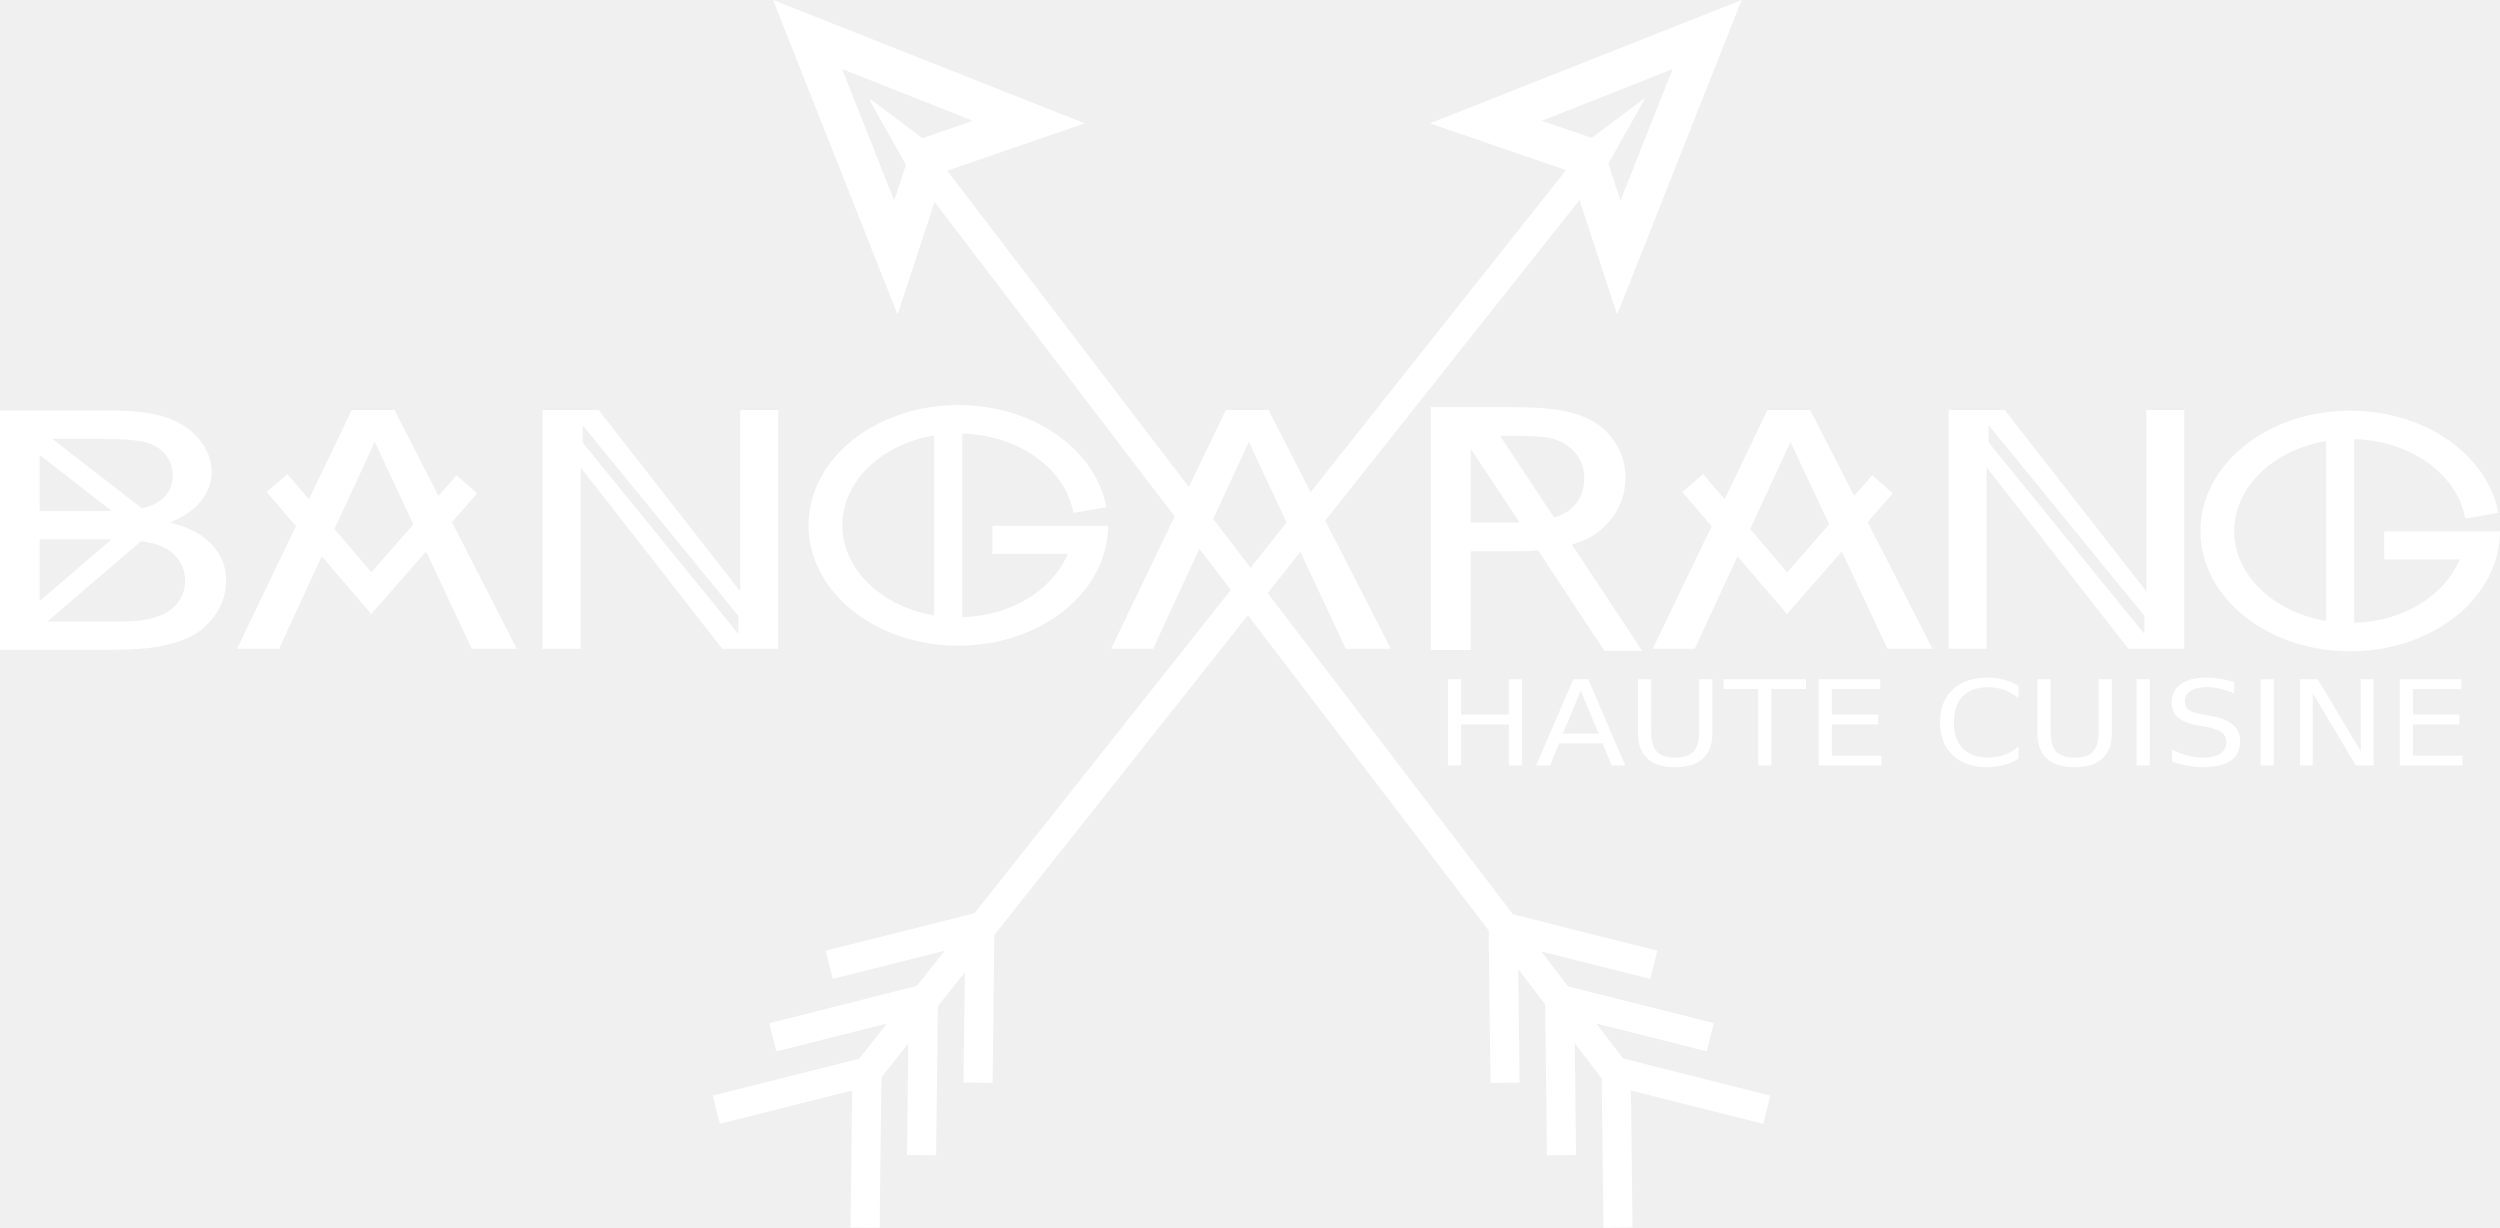
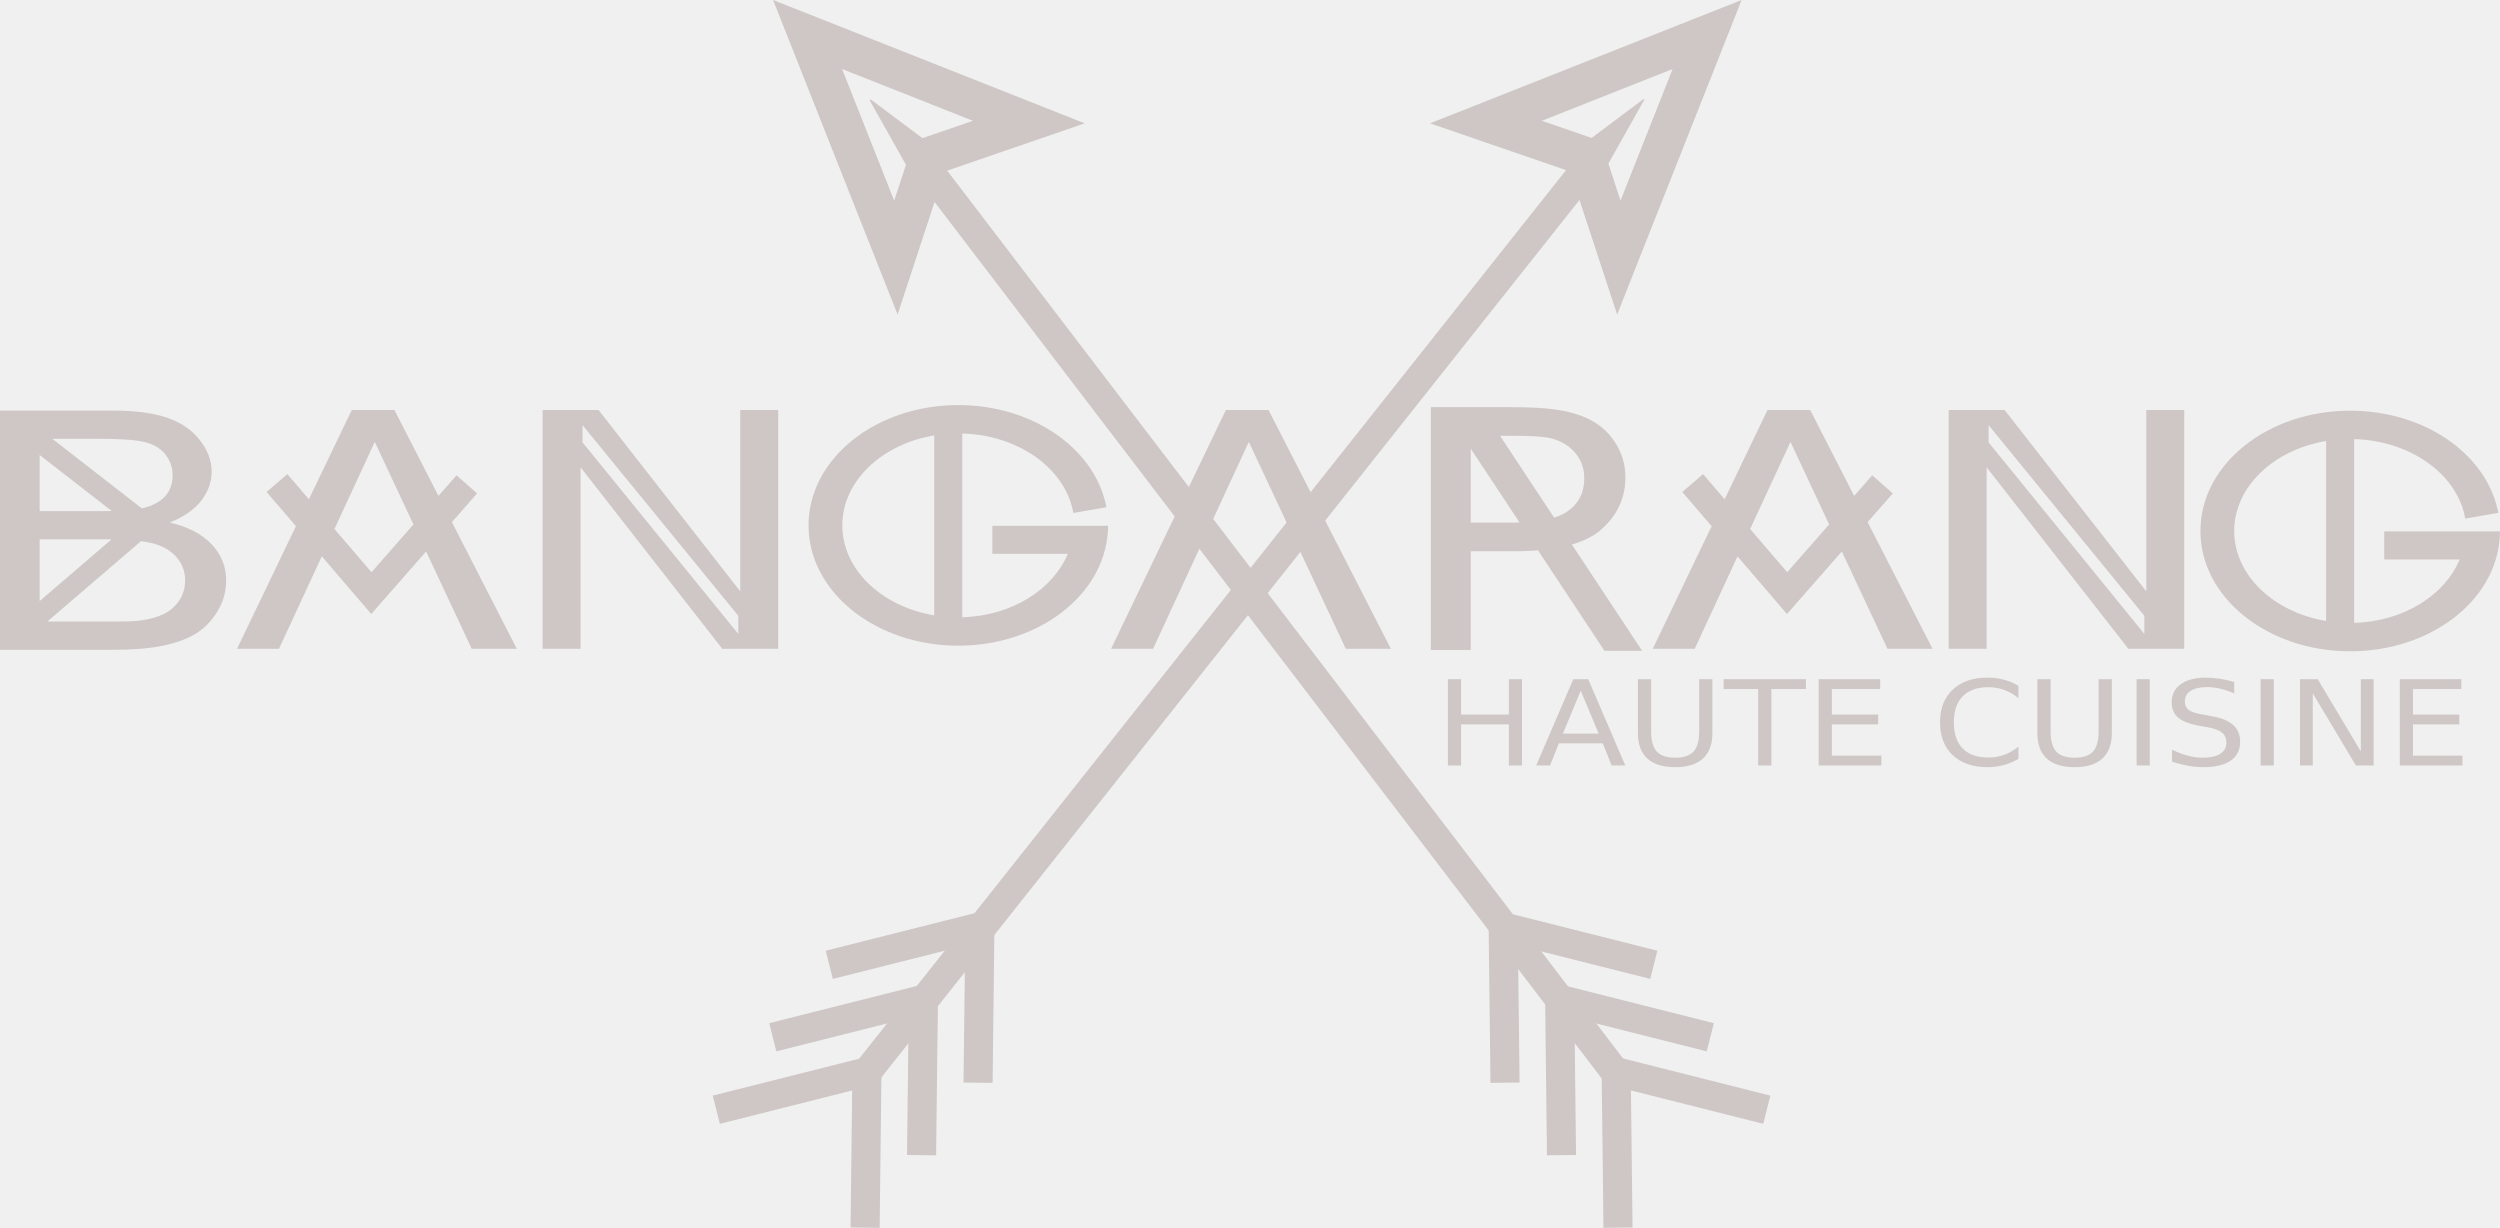
- <svg xmlns="http://www.w3.org/2000/svg" version="1.1" id="Layer_1" x="0px" y="0px" width="318.325" height="156.334" viewBox="0 0 318.325 156.334" enable-background="new 0 0 439.478 283.486" xml:space="preserve">
-   <defs id="defs107" />
-   <g id="g93" transform="translate(-61.45703,-65.04883)" />
-   <g id="g4236" style="fill:#ffffff;fill-opacity:1">
-     <g style="fill:#ffffff;fill-opacity:1" transform="translate(-61.45703,-65.04883)" id="g4504">
-       <path style="color:#000000;font-style:normal;font-variant:normal;font-weight:normal;font-stretch:normal;font-size:medium;line-height:normal;font-family:sans-serif;text-indent:0;text-align:start;text-decoration:none;text-decoration-line:none;text-decoration-style:solid;text-decoration-color:#000000;letter-spacing:normal;word-spacing:normal;text-transform:none;direction:ltr;block-progression:tb;writing-mode:lr-tb;baseline-shift:baseline;text-anchor:start;white-space:normal;clip-rule:nonzero;display:inline;overflow:visible;visibility:visible;opacity:1;isolation:auto;mix-blend-mode:normal;color-interpolation:sRGB;color-interpolation-filters:linearRGB;solid-color:#000000;solid-opacity:1;fill:#ffffff;fill-opacity:1;fill-rule:nonzero;stroke:none;stroke-width:3.703;stroke-linecap:butt;stroke-linejoin:miter;stroke-miterlimit:10;stroke-dasharray:none;stroke-dashoffset:0;stroke-opacity:1;color-rendering:auto;image-rendering:auto;shape-rendering:auto;text-rendering:auto;enable-background:accumulate" d="m 270.756,77.641 -6.652,4.979 -43.41,54.736 -41.801,-54.732 -6.566,-4.916 -0.137,0.104 4.555,8.1 43.895,57.475 45.627,-57.531 4.578,-8.143 -0.088,-0.07 z" id="polyline13" />
-       <path style="color:#000000;font-style:normal;font-variant:normal;font-weight:normal;font-stretch:normal;font-size:medium;line-height:normal;font-family:sans-serif;text-indent:0;text-align:start;text-decoration:none;text-decoration-line:none;text-decoration-style:solid;text-decoration-color:#000000;letter-spacing:normal;word-spacing:normal;text-transform:none;direction:ltr;block-progression:tb;writing-mode:lr-tb;baseline-shift:baseline;text-anchor:start;white-space:normal;clip-rule:nonzero;display:inline;overflow:visible;visibility:visible;opacity:1;isolation:auto;mix-blend-mode:normal;color-interpolation:sRGB;color-interpolation-filters:linearRGB;solid-color:#000000;solid-opacity:1;fill:#ffffff;fill-opacity:1;fill-rule:nonzero;stroke:none;stroke-width:3.703;stroke-linecap:butt;stroke-linejoin:miter;stroke-miterlimit:10;stroke-dasharray:none;stroke-dashoffset:0;stroke-opacity:1;color-rendering:auto;image-rendering:auto;shape-rendering:auto;text-rendering:auto;enable-background:accumulate" d="m 220.412,137.355 -51.359,64.76 2.902,2.301 48.402,-61.031 46.592,61.006 2.943,-2.248 -49.48,-64.787 z" id="polyline17" />
-       <path style="color:#000000;font-style:normal;font-variant:normal;font-weight:normal;font-stretch:normal;font-size:medium;line-height:normal;font-family:sans-serif;text-indent:0;text-align:start;text-decoration:none;text-decoration-line:none;text-decoration-style:solid;text-decoration-color:#000000;letter-spacing:normal;word-spacing:normal;text-transform:none;direction:ltr;block-progression:tb;writing-mode:lr-tb;baseline-shift:baseline;text-anchor:start;white-space:normal;clip-rule:nonzero;display:inline;overflow:visible;visibility:visible;opacity:1;isolation:auto;mix-blend-mode:normal;color-interpolation:sRGB;color-interpolation-filters:linearRGB;solid-color:#000000;solid-opacity:1;fill:#ffffff;fill-opacity:1;fill-rule:nonzero;stroke:none;stroke-width:3.703;stroke-linecap:butt;stroke-linejoin:miter;stroke-miterlimit:10;stroke-dasharray:none;stroke-dashoffset:0;stroke-opacity:1;color-rendering:auto;image-rendering:auto;shape-rendering:auto;text-rendering:auto;enable-background:accumulate" d="m 173.723,199.129 -21.512,5.426 0.904,3.59 16.848,-4.248 -0.205,17.443 3.703,0.043 0.262,-22.254 z" id="polyline21" />
-       <path style="color:#000000;font-style:normal;font-variant:normal;font-weight:normal;font-stretch:normal;font-size:medium;line-height:normal;font-family:sans-serif;text-indent:0;text-align:start;text-decoration:none;text-decoration-line:none;text-decoration-style:solid;text-decoration-color:#000000;letter-spacing:normal;word-spacing:normal;text-transform:none;direction:ltr;block-progression:tb;writing-mode:lr-tb;baseline-shift:baseline;text-anchor:start;white-space:normal;clip-rule:nonzero;display:inline;overflow:visible;visibility:visible;opacity:1;isolation:auto;mix-blend-mode:normal;color-interpolation:sRGB;color-interpolation-filters:linearRGB;solid-color:#000000;solid-opacity:1;fill:#ffffff;fill-opacity:1;fill-rule:nonzero;stroke:none;stroke-width:3.703;stroke-linecap:butt;stroke-linejoin:miter;stroke-miterlimit:10;stroke-dasharray:none;stroke-dashoffset:0;stroke-opacity:1;color-rendering:auto;image-rendering:auto;shape-rendering:auto;text-rendering:auto;enable-background:accumulate" d="m 180.914,189.902 -21.512,5.428 0.906,3.59 16.846,-4.25 -0.205,17.445 3.703,0.043 0.262,-22.256 z" id="polyline25" />
-       <path style="color:#000000;font-style:normal;font-variant:normal;font-weight:normal;font-stretch:normal;font-size:medium;line-height:normal;font-family:sans-serif;text-indent:0;text-align:start;text-decoration:none;text-decoration-line:none;text-decoration-style:solid;text-decoration-color:#000000;letter-spacing:normal;word-spacing:normal;text-transform:none;direction:ltr;block-progression:tb;writing-mode:lr-tb;baseline-shift:baseline;text-anchor:start;white-space:normal;clip-rule:nonzero;display:inline;overflow:visible;visibility:visible;opacity:1;isolation:auto;mix-blend-mode:normal;color-interpolation:sRGB;color-interpolation-filters:linearRGB;solid-color:#000000;solid-opacity:1;fill:#ffffff;fill-opacity:1;fill-rule:nonzero;stroke:none;stroke-width:3.703;stroke-linecap:butt;stroke-linejoin:miter;stroke-miterlimit:10;stroke-dasharray:none;stroke-dashoffset:0;stroke-opacity:1;color-rendering:auto;image-rendering:auto;shape-rendering:auto;text-rendering:auto;enable-background:accumulate" d="m 188.107,180.678 -21.512,5.424 0.906,3.592 16.846,-4.248 -0.205,17.443 3.703,0.043 0.262,-22.254 z" id="polyline29" />
-       <path style="color:#000000;font-style:normal;font-variant:normal;font-weight:normal;font-stretch:normal;font-size:medium;line-height:normal;font-family:sans-serif;text-indent:0;text-align:start;text-decoration:none;text-decoration-line:none;text-decoration-style:solid;text-decoration-color:#000000;letter-spacing:normal;word-spacing:normal;text-transform:none;direction:ltr;block-progression:tb;writing-mode:lr-tb;baseline-shift:baseline;text-anchor:start;white-space:normal;clip-rule:nonzero;display:inline;overflow:visible;visibility:visible;opacity:1;isolation:auto;mix-blend-mode:normal;color-interpolation:sRGB;color-interpolation-filters:linearRGB;solid-color:#000000;solid-opacity:1;fill:#ffffff;fill-opacity:1;fill-rule:nonzero;stroke:none;stroke-width:3.703;stroke-linecap:butt;stroke-linejoin:miter;stroke-miterlimit:10;stroke-dasharray:none;stroke-dashoffset:0;stroke-opacity:1;color-rendering:auto;image-rendering:auto;shape-rendering:auto;text-rendering:auto;enable-background:accumulate" d="m 265.363,199.129 0.262,22.254 3.703,-0.043 -0.205,-17.443 16.846,4.248 0.906,-3.59 -21.512,-5.426 z" id="polyline33" />
-       <path style="color:#000000;font-style:normal;font-variant:normal;font-weight:normal;font-stretch:normal;font-size:medium;line-height:normal;font-family:sans-serif;text-indent:0;text-align:start;text-decoration:none;text-decoration-line:none;text-decoration-style:solid;text-decoration-color:#000000;letter-spacing:normal;word-spacing:normal;text-transform:none;direction:ltr;block-progression:tb;writing-mode:lr-tb;baseline-shift:baseline;text-anchor:start;white-space:normal;clip-rule:nonzero;display:inline;overflow:visible;visibility:visible;opacity:1;isolation:auto;mix-blend-mode:normal;color-interpolation:sRGB;color-interpolation-filters:linearRGB;solid-color:#000000;solid-opacity:1;fill:#ffffff;fill-opacity:1;fill-rule:nonzero;stroke:none;stroke-width:3.703;stroke-linecap:butt;stroke-linejoin:miter;stroke-miterlimit:10;stroke-dasharray:none;stroke-dashoffset:0;stroke-opacity:1;color-rendering:auto;image-rendering:auto;shape-rendering:auto;text-rendering:auto;enable-background:accumulate" d="m 258.172,189.902 0.26,22.256 3.703,-0.043 -0.205,-17.445 16.846,4.25 0.906,-3.59 -21.51,-5.428 z" id="polyline37" />
-       <path style="color:#000000;font-style:normal;font-variant:normal;font-weight:normal;font-stretch:normal;font-size:medium;line-height:normal;font-family:sans-serif;text-indent:0;text-align:start;text-decoration:none;text-decoration-line:none;text-decoration-style:solid;text-decoration-color:#000000;letter-spacing:normal;word-spacing:normal;text-transform:none;direction:ltr;block-progression:tb;writing-mode:lr-tb;baseline-shift:baseline;text-anchor:start;white-space:normal;clip-rule:nonzero;display:inline;overflow:visible;visibility:visible;opacity:1;isolation:auto;mix-blend-mode:normal;color-interpolation:sRGB;color-interpolation-filters:linearRGB;solid-color:#000000;solid-opacity:1;fill:#ffffff;fill-opacity:1;fill-rule:nonzero;stroke:none;stroke-width:3.703;stroke-linecap:butt;stroke-linejoin:miter;stroke-miterlimit:10;stroke-dasharray:none;stroke-dashoffset:0;stroke-opacity:1;color-rendering:auto;image-rendering:auto;shape-rendering:auto;text-rendering:auto;enable-background:accumulate" d="m 250.977,180.678 0.264,22.254 3.703,-0.043 -0.205,-17.443 16.846,4.248 0.904,-3.592 -21.512,-5.424 z" id="polyline41" />
-       <path style="color:#000000;font-style:normal;font-variant:normal;font-weight:normal;font-stretch:normal;font-size:medium;line-height:normal;font-family:sans-serif;text-indent:0;text-align:start;text-decoration:none;text-decoration-line:none;text-decoration-style:solid;text-decoration-color:#000000;letter-spacing:normal;word-spacing:normal;text-transform:none;direction:ltr;block-progression:tb;writing-mode:lr-tb;baseline-shift:baseline;text-anchor:start;white-space:normal;clip-rule:nonzero;display:inline;overflow:visible;visibility:visible;opacity:1;isolation:auto;mix-blend-mode:normal;color-interpolation:sRGB;color-interpolation-filters:linearRGB;solid-color:#000000;solid-opacity:1;fill:#ffffff;fill-opacity:1;fill-rule:nonzero;stroke:none;stroke-width:4.938;stroke-linecap:butt;stroke-linejoin:miter;stroke-miterlimit:10;stroke-dasharray:none;stroke-dashoffset:0;stroke-opacity:1;color-rendering:auto;image-rendering:auto;shape-rendering:auto;text-rendering:auto;enable-background:accumulate" d="m 283.219,65.049 -39.682,15.705 17.85,6.139 5.98,18.215 2.512,-6.35 13.34,-33.709 z m -8.787,8.789 -6.633,16.756 -2.486,-7.572 -7.535,-2.592 16.654,-6.592 z" id="polygon51" />
-       <path style="color:#000000;font-style:normal;font-variant:normal;font-weight:normal;font-stretch:normal;font-size:medium;line-height:normal;font-family:sans-serif;text-indent:0;text-align:start;text-decoration:none;text-decoration-line:none;text-decoration-style:solid;text-decoration-color:#000000;letter-spacing:normal;word-spacing:normal;text-transform:none;direction:ltr;block-progression:tb;writing-mode:lr-tb;baseline-shift:baseline;text-anchor:start;white-space:normal;clip-rule:nonzero;display:inline;overflow:visible;visibility:visible;opacity:1;isolation:auto;mix-blend-mode:normal;color-interpolation:sRGB;color-interpolation-filters:linearRGB;solid-color:#000000;solid-opacity:1;fill:#ffffff;fill-opacity:1;fill-rule:nonzero;stroke:none;stroke-width:4.938;stroke-linecap:butt;stroke-linejoin:miter;stroke-miterlimit:10;stroke-dasharray:none;stroke-dashoffset:0;stroke-opacity:1;color-rendering:auto;image-rendering:auto;shape-rendering:auto;text-rendering:auto;enable-background:accumulate" d="m 159.893,65.049 15.854,40.057 2.129,-6.484 3.852,-11.729 17.85,-6.139 -39.684,-15.705 z m 8.789,8.789 16.654,6.592 -7.535,2.592 -2.486,7.572 -6.633,-16.756 z" id="polygon55" />
+ <svg xmlns="http://www.w3.org/2000/svg" version="1.1" id="Layer_1" x="0px" y="0px" width="318.325px" height="156.334px" viewBox="0 0 318.325 156.334" enable-background="new 0 0 318.325 156.334" xml:space="preserve">
+   <g id="g93" transform="translate(-61.45703,-65.04883)">
+ </g>
+   <g id="g4236">
+     <g id="g4504" transform="translate(-61.45703,-65.04883)">
+       <path id="polyline13" fill="#CEC7C6" d="M270.756,77.641l-6.652,4.979l-43.411,54.736    l-41.801-54.732l-6.566-4.916l-0.137,0.104l4.555,8.1l43.895,57.475l45.627-57.531l4.578-8.143L270.756,77.641z" />
+       <path id="polyline17" fill="#CEC7C6" d="M220.412,137.355l-51.359,64.76l2.902,2.301    l48.402-61.031l46.592,61.006l2.943-2.248L220.412,137.355z" />
+       <path id="polyline21" fill="#CEC7C6" d="M173.723,199.129l-21.512,5.426l0.904,3.59    l16.848-4.248l-0.205,17.443l3.703,0.043L173.723,199.129z" />
+       <path id="polyline25" fill="#CEC7C6" d="M180.914,189.902l-21.512,5.428l0.906,3.59l16.846-4.25    l-0.205,17.445l3.703,0.043L180.914,189.902z" />
+       <path id="polyline29" fill="#CEC7C6" d="M188.107,180.678l-21.512,5.424l0.906,3.592    l16.846-4.248l-0.205,17.443l3.703,0.043L188.107,180.678z" />
+       <path id="polyline33" fill="#CEC7C6" d="M265.364,199.129l0.262,22.254l3.703-0.043    l-0.205-17.443l16.846,4.248l0.906-3.59L265.364,199.129z" />
+       <path id="polyline37" fill="#CEC7C6" d="M258.172,189.902l0.26,22.256l3.703-0.043    l-0.205-17.445l16.846,4.25l0.906-3.59L258.172,189.902z" />
+       <path id="polyline41" fill="#CEC7C6" d="M250.977,180.678l0.264,22.254l3.703-0.043    l-0.205-17.443l16.846,4.248l0.904-3.592L250.977,180.678z" />
+       <path id="polygon51" fill="#CEC7C6" d="M283.219,65.049l-39.682,15.705l17.85,6.139l5.98,18.215    l2.512-6.35L283.219,65.049z M274.432,73.838l-6.633,16.756l-2.486-7.572l-7.535-2.592L274.432,73.838z" />
+       <path id="polygon55" fill="#CEC7C6" d="M159.893,65.049l15.854,40.057l2.129-6.484l3.852-11.729    l17.85-6.139L159.893,65.049z M168.682,73.838l16.654,6.592l-7.535,2.592l-2.486,7.572L168.682,73.838z" />
    </g>
-     <path style="fill:#ffffff;fill-opacity:1" id="path5" d="m 0,52.279 0,30.459 14.541,0 c 2.427,0 4.48,-0.172 6.152,-0.512 1.674,-0.338 3.064,-0.839 4.174,-1.506 1.11,-0.664 2.042,-1.61 2.797,-2.834 0.755,-1.227 1.133,-2.553 1.133,-3.979 0,-1.773 -0.62,-3.31 -1.859,-4.611 -1.24,-1.303 -3.014,-2.227 -5.32,-2.766 1.786,-0.706 3.122,-1.634 4.006,-2.783 0.885,-1.149 1.328,-2.376 1.328,-3.678 0,-1.4 -0.5,-2.738 -1.498,-4.021 -0.995,-1.281 -2.375,-2.23 -4.135,-2.846 -1.761,-0.615 -4.096,-0.924 -7.01,-0.924 L 0,52.279 Z m 6.658,3.594 6.01,0 c 2.74,0 4.674,0.143 5.801,0.426 1.127,0.285 1.995,0.81 2.602,1.58 0.608,0.769 0.91,1.657 0.91,2.668 0,1.067 -0.326,1.953 -0.975,2.658 -0.651,0.708 -1.617,1.216 -2.9,1.518 -0.012,0.003 -0.03,0.005 -0.043,0.008 L 6.658,55.873 Z m -1.611,2.061 9.18,7.131 c -0.307,0.005 -0.599,0.014 -0.934,0.014 l -8.244,0 -0.002,0 0,-7.145 z m 0.002,10.738 8.818,0 c 0.119,0 0.22,0.005 0.336,0.006 l -9.154,7.855 0,-7.861 z m 12.904,0.234 c 0.552,0.075 1.066,0.163 1.494,0.275 1.291,0.339 2.301,0.928 3.031,1.766 0.728,0.837 1.092,1.824 1.092,2.961 0,0.969 -0.254,1.823 -0.756,2.564 -0.504,0.742 -1.144,1.305 -1.924,1.693 -0.781,0.388 -1.752,0.665 -2.914,0.832 -0.659,0.097 -1.805,0.145 -3.434,0.145 l -8.518,0 11.928,-10.236 z" />
-     <path style="fill:#ffffff;fill-opacity:1" id="polygon11" d="m 161.519,52.203 15.583,30.41 -5.74,0 -12.349,-26.344 -12.194,26.344 -5.347,0 14.618,-30.41 z" />
-     <path style="fill:#ffffff;fill-opacity:1" id="polygon45" d="m 44.795,52.203 -5.463,11.365 -2.742,-3.199 -2.648,2.271 3.74,4.361 -7.504,15.611 5.346,0 5.449,-11.773 6.299,7.344 6.986,-7.963 5.809,12.393 5.74,0 -8.266,-16.133 3.207,-3.656 -2.623,-2.301 -2.297,2.617 -5.604,-10.938 -5.43,0 z m 2.924,4.066 4.924,10.504 -5.342,6.086 -4.717,-5.5 5.135,-11.09 z" />
-     <path style="fill:#ffffff;fill-opacity:1" id="polygon59" d="m 225.059,52.203 -5.463,11.365 -2.744,-3.199 -2.648,2.271 3.74,4.361 -7.504,15.611 5.348,0 5.449,-11.771 6.297,7.342 6.986,-7.963 5.811,12.393 5.738,0 -8.266,-16.133 3.207,-3.656 -2.621,-2.301 -2.297,2.619 -5.605,-10.939 -5.428,0 z m 2.922,4.066 4.924,10.504 -5.34,6.086 -4.717,-5.5 5.133,-11.09 z" />
-     <path style="fill:#ffffff;fill-opacity:1" id="path67" d="m 69.092,52.203 0,30.41 4.832,0 0,-23.115 18.045,23.115 7.119,0 0,-30.41 -4.83,0 0,23.096 -18.045,-23.096 -7.121,0 z m 5.08,1.928 19.838,24.283 0,2.307 -19.838,-24.393 0,-2.197 z" />
-     <path style="fill:#ffffff;fill-opacity:1" id="path67-0" d="m 248.126,52.203 0,30.41 4.832,0 0,-23.115 18.045,23.115 7.119,0 0,-30.41 -4.83,0 0,23.096 -18.045,-23.096 -7.121,0 z m 5.08,1.928 19.838,24.283 0,2.307 -19.838,-24.393 0,-2.197 z" />
-     <path d="m 122.023,51.578 c -10.482,0 -19.072,6.806 -19.072,15.32 0,8.514 8.59,15.316 19.072,15.316 10.124,0 18.475,-6.339 19.037,-14.453 l 0,-0.004 0,-0.004 c 0.006,-0.109 0.015,-0.229 0.019,-0.359 l 0.016,-0.443 -1.094,0 -13.643,0 0,3.568 9.602,0 c -1.878,4.516 -7.088,7.902 -13.434,8.074 l 0,-23.395 c 7.114,0.191 12.906,4.369 14.059,9.713 l 0.086,0.402 4.215,-0.73 -0.1,-0.441 c -1.628,-7.199 -9.441,-12.564 -18.764,-12.564 z m 0,0.857 c 8.795,0 16.043,4.973 17.779,11.467 l -2.553,0.443 c -1.455,-5.625 -7.453,-9.815 -14.723,-10.002 l 0,-0.123 -3.572,0 0,0.352 c -7.132,1.142 -12.562,6.184 -12.562,12.324 0,6.141 5.43,11.184 12.562,12.326 l 0,1.346 3.572,0 0,-1.119 c 6.945,-0.177 12.786,-3.974 14.572,-9.221 l 0.193,-0.566 -10.076,0 0,-1.854 12.785,0 0.184,0 c -0.591,7.507 -8.442,13.549 -18.162,13.549 -10.112,0 -18.215,-6.525 -18.215,-14.459 0,-7.934 8.103,-14.463 18.215,-14.463 z m -3.068,3.002 0,22.916 C 112.235,77.229 107.25,72.49 107.25,66.896 c 0,-5.593 4.986,-10.334 11.705,-11.459 z m 21.413,8.801 c -1.573,-6.954 -9.188,-12.231 -18.346,-12.231 -10.297,0 -18.643,6.667 -18.643,14.891 0,8.224 8.346,14.888 18.643,14.888 9.945,0 18.068,-6.218 18.611,-14.054 0.006,-0.116 0.015,-0.234 0.019,-0.352 l -0.651,0 -13.213,0 0,2.711 9.905,0 c -1.756,5.157 -7.659,8.947 -14.671,8.947 -8.398,0 -15.202,-5.435 -15.202,-12.141 0,-6.706 6.804,-12.143 15.202,-12.143 7.51,0 13.749,4.35 14.982,10.068 l 3.364,-0.584 z" style="color:#000000;font-style:normal;font-variant:normal;font-weight:normal;font-stretch:normal;font-size:medium;line-height:normal;font-family:sans-serif;text-indent:0;text-align:start;text-decoration:none;text-decoration-line:none;text-decoration-style:solid;text-decoration-color:#000000;letter-spacing:normal;word-spacing:normal;text-transform:none;direction:ltr;block-progression:tb;writing-mode:lr-tb;baseline-shift:baseline;text-anchor:start;white-space:normal;clip-rule:nonzero;display:inline;overflow:visible;visibility:visible;opacity:1;isolation:auto;mix-blend-mode:normal;color-interpolation:sRGB;color-interpolation-filters:linearRGB;solid-color:#000000;solid-opacity:1;fill:#ffffff;fill-opacity:1;fill-rule:nonzero;stroke:none;stroke-width:0.857;stroke-linecap:butt;stroke-linejoin:miter;stroke-miterlimit:10;stroke-dasharray:none;stroke-dashoffset:0;stroke-opacity:1;color-rendering:auto;image-rendering:auto;shape-rendering:auto;text-rendering:auto;enable-background:accumulate" id="rect83" />
-     <path d="m 299.253,52.293 c -10.482,0 -19.072,6.806 -19.072,15.32 0,8.514 8.59,15.316 19.072,15.316 10.124,0 18.475,-6.339 19.037,-14.453 l 0,-0.004 0,-0.004 c 0.006,-0.109 0.015,-0.229 0.019,-0.359 l 0.016,-0.443 -1.094,0 -13.643,0 0,3.568 9.602,0 c -1.878,4.516 -7.088,7.902 -13.434,8.074 l 0,-23.395 c 7.114,0.191 12.906,4.369 14.059,9.713 l 0.086,0.402 4.215,-0.73 -0.1,-0.441 c -1.628,-7.199 -9.441,-12.564 -18.764,-12.564 z m 0,0.857 c 8.795,0 16.043,4.973 17.779,11.467 l -2.553,0.443 c -1.455,-5.625 -7.453,-9.815 -14.723,-10.002 l 0,-0.123 -3.572,0 0,0.352 c -7.132,1.142 -12.562,6.184 -12.562,12.324 0,6.141 5.43,11.184 12.562,12.326 l 0,1.346 3.572,0 0,-1.119 c 6.945,-0.177 12.786,-3.974 14.572,-9.221 l 0.193,-0.566 -10.076,0 0,-1.854 12.785,0 0.184,0 c -0.591,7.507 -8.442,13.549 -18.162,13.549 -10.112,0 -18.215,-6.525 -18.215,-14.459 0,-7.934 8.103,-14.463 18.215,-14.463 z m -3.068,3.002 0,22.916 c -6.72,-1.125 -11.705,-5.864 -11.705,-11.457 0,-5.593 4.986,-10.334 11.705,-11.459 z m 21.413,8.801 c -1.573,-6.954 -9.188,-12.231 -18.346,-12.231 -10.297,0 -18.643,6.667 -18.643,14.891 0,8.224 8.346,14.888 18.643,14.888 9.945,0 18.068,-6.218 18.611,-14.054 0.006,-0.116 0.015,-0.234 0.019,-0.352 l -0.651,0 -13.213,0 0,2.711 9.905,0 c -1.756,5.157 -7.659,8.947 -14.671,8.947 -8.398,0 -15.202,-5.435 -15.202,-12.141 0,-6.706 6.804,-12.143 15.202,-12.143 7.51,0 13.749,4.35 14.982,10.068 l 3.364,-0.584 z" style="color:#000000;font-style:normal;font-variant:normal;font-weight:normal;font-stretch:normal;font-size:medium;line-height:normal;font-family:sans-serif;text-indent:0;text-align:start;text-decoration:none;text-decoration-line:none;text-decoration-style:solid;text-decoration-color:#000000;letter-spacing:normal;word-spacing:normal;text-transform:none;direction:ltr;block-progression:tb;writing-mode:lr-tb;baseline-shift:baseline;text-anchor:start;white-space:normal;clip-rule:nonzero;display:inline;overflow:visible;visibility:visible;opacity:1;isolation:auto;mix-blend-mode:normal;color-interpolation:sRGB;color-interpolation-filters:linearRGB;solid-color:#000000;solid-opacity:1;fill:#ffffff;fill-opacity:1;fill-rule:nonzero;stroke:none;stroke-width:0.857;stroke-linecap:butt;stroke-linejoin:miter;stroke-miterlimit:10;stroke-dasharray:none;stroke-dashoffset:0;stroke-opacity:1;color-rendering:auto;image-rendering:auto;shape-rendering:auto;text-rendering:auto;enable-background:accumulate" id="rect83-3" />
-     <path style="fill:#ffffff;fill-opacity:1" d="m 209.09,82.865 -4.797,0 -18.809,-28.432 3.768,-1.587 z m -26.901,-0.098 0,-30.925 9.954,0 c 2.55,0 4.493,0.098 5.837,0.296 1.886,0.252 3.466,0.734 4.741,1.444 1.273,0.711 2.301,1.705 3.077,2.984 0.776,1.279 1.165,2.685 1.165,4.219 0,2.631 -1.039,4.854 -3.118,6.678 -2.075,1.82 -5.829,2.731 -11.258,2.731 l -5.319,0 0,12.572 -5.079,0 z m 5.08,-16.223 5.398,0 c 3.282,0 5.611,-0.492 6.992,-1.477 1.376,-0.982 2.067,-2.367 2.067,-4.155 0,-1.293 -0.408,-2.402 -1.219,-3.323 -0.812,-0.92 -1.882,-1.529 -3.206,-1.824 -0.857,-0.184 -2.436,-0.276 -4.74,-0.276 l -5.293,0 0,11.055 z" id="polygon97" />
-     <g id="text99" style="font-size:15.073px;font-family:ArialMT;fill:#ffffff;fill-opacity:1" transform="matrix(1.127,0,0,1,182.6953,97.46877)">
-       <path id="path4433" style="font-size:15.073px;font-family:ArialMT;fill:#ffffff;fill-opacity:1" d="m 1.479,-10.988 1.487,0 0,4.504 5.402,0 0,-4.504 1.487,0 0,10.988 -1.487,0 0,-5.233 -5.402,0 0,5.233 -1.487,0 0,-10.988 z" />
-       <path id="path4435" style="font-size:15.073px;font-family:ArialMT;fill:#ffffff;fill-opacity:1" d="m 16.486,-9.524 -2.017,5.468 4.041,0 -2.024,-5.468 z m -0.839,-1.465 1.685,0 L 21.521,0 19.975,0 18.974,-2.819 l -4.953,0 L 13.02,0 11.452,0 15.647,-10.988 Z" />
-       <path id="path4437" style="font-size:15.073px;font-family:ArialMT;fill:#ffffff;fill-opacity:1" d="m 22.948,-10.988 1.494,0 0,6.675 q 0,1.766 0.64,2.547 0.64,0.773 2.076,0.773 1.428,0 2.068,-0.773 0.64,-0.78 0.64,-2.547 l 0,-6.675 1.494,0 0,6.859 q 0,2.149 -1.067,3.246 -1.06,1.097 -3.135,1.097 -2.083,0 -3.15,-1.097 Q 22.948,-1.98 22.948,-4.129 l 0,-6.859 z" />
-       <path id="path4439" style="font-size:15.073px;font-family:ArialMT;fill:#ffffff;fill-opacity:1" d="m 32.634,-10.988 9.296,0 0,1.251 -3.901,0 0,9.737 -1.494,0 0,-9.737 -3.901,0 0,-1.251 z" />
-       <path id="path4441" style="font-size:15.073px;font-family:ArialMT;fill:#ffffff;fill-opacity:1" d="m 43.372,-10.988 6.948,0 0,1.251 -5.461,0 0,3.253 5.233,0 0,1.251 -5.233,0 0,3.982 5.594,0 0,1.251 -7.08,0 0,-10.988 z" />
-       <path id="path4443" style="font-size:15.073px;font-family:ArialMT;fill:#ffffff;fill-opacity:1" d="m 65.938,-10.142 0,1.568 q -0.751,-0.699 -1.604,-1.045 -0.846,-0.346 -1.803,-0.346 -1.884,0 -2.885,1.156 -1.001,1.148 -1.001,3.327 0,2.171 1.001,3.327 1.001,1.148 2.885,1.148 0.957,0 1.803,-0.346 0.854,-0.346 1.604,-1.045 l 0,1.553 q -0.78,0.53 -1.656,0.795 -0.868,0.265 -1.84,0.265 -2.495,0 -3.93,-1.524 -1.435,-1.531 -1.435,-4.173 0,-2.65 1.435,-4.173 1.435,-1.531 3.93,-1.531 0.986,0 1.855,0.265 0.876,0.258 1.641,0.78 z" />
-       <path id="path4445" style="font-size:15.073px;font-family:ArialMT;fill:#ffffff;fill-opacity:1" d="m 68.08,-10.988 1.494,0 0,6.675 q 0,1.766 0.64,2.547 0.64,0.773 2.076,0.773 1.428,0 2.068,-0.773 0.64,-0.78 0.64,-2.547 l 0,-6.675 1.494,0 0,6.859 q 0,2.149 -1.067,3.246 -1.06,1.097 -3.135,1.097 -2.083,0 -3.15,-1.097 -1.06,-1.097 -1.06,-3.246 l 0,-6.859 z" />
-       <path id="path4447" style="font-size:15.073px;font-family:ArialMT;fill:#ffffff;fill-opacity:1" d="m 79.289,-10.988 1.487,0 0,10.988 -1.487,0 0,-10.988 z" />
-       <path id="path4449" style="font-size:15.073px;font-family:ArialMT;fill:#ffffff;fill-opacity:1" d="m 90.321,-10.628 0,1.45 q -0.846,-0.405 -1.597,-0.604 -0.751,-0.199 -1.45,-0.199 -1.214,0 -1.877,0.471 -0.655,0.471 -0.655,1.34 0,0.729 0.434,1.104 0.442,0.368 1.663,0.596 l 0.898,0.184 q 1.663,0.316 2.451,1.119 0.795,0.795 0.795,2.134 0,1.597 -1.075,2.421 -1.067,0.824 -3.135,0.824 -0.78,0 -1.663,-0.177 -0.876,-0.177 -1.818,-0.523 l 0,-1.531 q 0.905,0.508 1.774,0.765 0.868,0.258 1.708,0.258 1.273,0 1.965,-0.5 0.692,-0.5 0.692,-1.428 0,-0.81 -0.5,-1.266 -0.493,-0.456 -1.627,-0.684 l -0.905,-0.177 q -1.663,-0.331 -2.407,-1.038 -0.743,-0.707 -0.743,-1.965 0,-1.457 1.023,-2.296 1.03,-0.839 2.834,-0.839 0.773,0 1.575,0.14 0.802,0.14 1.641,0.42 z" />
-       <path id="path4451" style="font-size:15.073px;font-family:ArialMT;fill:#ffffff;fill-opacity:1" d="m 93.302,-10.988 1.487,0 0,10.988 -1.487,0 0,-10.988 z" />
-       <path id="path4453" style="font-size:15.073px;font-family:ArialMT;fill:#ffffff;fill-opacity:1" d="m 97.748,-10.988 2.002,0 4.872,9.193 0,-9.193 1.443,0 0,10.988 -2.002,0 -4.872,-9.193 0,9.193 -1.443,0 0,-10.988 z" />
-       <path id="path4455" style="font-size:15.073px;font-family:ArialMT;fill:#ffffff;fill-opacity:1" d="m 109.023,-10.988 6.948,0 0,1.251 -5.461,0 0,3.253 5.233,0 0,1.251 -5.233,0 0,3.982 5.594,0 0,1.251 -7.08,0 0,-10.988 z" />
+     <path id="path5" fill="#CEC7C6" d="M0,52.279v30.459h14.541c2.427,0,4.48-0.172,6.152-0.512   c1.674-0.338,3.064-0.839,4.174-1.506c1.11-0.664,2.042-1.61,2.797-2.834c0.755-1.227,1.133-2.553,1.133-3.979   c0-1.773-0.621-3.311-1.859-4.611c-1.24-1.303-3.014-2.227-5.32-2.766c1.786-0.706,3.122-1.634,4.006-2.783   c0.885-1.149,1.328-2.376,1.328-3.678c0-1.4-0.5-2.738-1.498-4.021c-0.995-1.281-2.375-2.229-4.135-2.846   c-1.761-0.615-4.096-0.924-7.01-0.924H0z M6.658,55.873h6.01c2.74,0,4.674,0.143,5.801,0.426c1.127,0.285,1.995,0.81,2.602,1.58   c0.608,0.769,0.91,1.657,0.91,2.668c0,1.067-0.326,1.953-0.975,2.658c-0.651,0.708-1.617,1.216-2.9,1.518   c-0.012,0.003-0.03,0.005-0.043,0.008L6.658,55.873L6.658,55.873z M5.047,57.934l9.18,7.131c-0.307,0.005-0.599,0.014-0.934,0.014   H5.049H5.047V57.934L5.047,57.934z M5.049,68.672h8.818c0.119,0,0.22,0.005,0.336,0.006l-9.154,7.855V68.672L5.049,68.672z    M17.953,68.906c0.552,0.075,1.066,0.163,1.494,0.275c1.291,0.339,2.301,0.928,3.031,1.766c0.728,0.837,1.092,1.824,1.092,2.961   c0,0.969-0.254,1.823-0.756,2.564c-0.504,0.742-1.144,1.305-1.924,1.693c-0.781,0.388-1.752,0.665-2.914,0.832   c-0.659,0.097-1.805,0.145-3.434,0.145H6.025L17.953,68.906z" />
+     <path id="polygon11" fill="#CEC7C6" d="M161.519,52.203l15.583,30.41h-5.74l-12.349-26.344   l-12.194,26.344h-5.347l14.618-30.41H161.519z" />
+     <path id="polygon45" fill="#CEC7C6" d="M44.795,52.203l-5.463,11.365l-2.742-3.199l-2.648,2.271   l3.74,4.361l-7.504,15.611h5.346l5.449-11.773l6.299,7.344l6.986-7.963l5.809,12.393h5.74L57.541,66.48l3.207-3.656l-2.623-2.301   l-2.297,2.617l-5.604-10.938H44.795z M47.719,56.27l4.924,10.504l-5.342,6.086l-4.717-5.5L47.719,56.27z" />
+     <path id="polygon59" fill="#CEC7C6" d="M225.059,52.203l-5.463,11.365l-2.744-3.199l-2.648,2.271   l3.74,4.361l-7.504,15.611h5.348l5.449-11.771l6.297,7.342l6.986-7.963l5.811,12.393h5.738l-8.266-16.133l3.207-3.656l-2.621-2.301   l-2.297,2.619l-5.605-10.939H225.059z M227.981,56.27l4.924,10.504l-5.34,6.086l-4.717-5.5L227.981,56.27z" />
+     <path id="path67" fill="#CEC7C6" d="M69.092,52.203v30.41h4.832V59.498l18.045,23.115h7.119   v-30.41h-4.83v23.096L76.213,52.203H69.092z M74.172,54.131L94.01,78.414v2.307L74.172,56.328V54.131z" />
+     <path id="path67-0" fill="#CEC7C6" d="M248.125,52.203v30.41h4.832V59.498l18.045,23.115h7.119   v-30.41h-4.83v23.096l-18.045-23.096H248.125z M253.206,54.131l19.838,24.283v2.307l-19.838-24.393V54.131z" />
+     <path id="rect83" fill="#CEC7C6" d="M122.023,51.578c-10.482,0-19.072,6.806-19.072,15.32   s8.59,15.316,19.072,15.316c10.124,0,18.475-6.339,19.037-14.453v-0.004v-0.004c0.006-0.109,0.015-0.229,0.02-0.359l0.016-0.443   h-1.094h-13.643v3.568h9.602c-1.878,4.516-7.088,7.901-13.434,8.074V55.199c7.114,0.191,12.906,4.369,14.059,9.713l0.086,0.402   l4.215-0.73l-0.1-0.441C139.159,56.943,131.346,51.578,122.023,51.578L122.023,51.578z M122.023,52.436   c8.795,0,16.043,4.973,17.779,11.467l-2.553,0.443c-1.455-5.625-7.453-9.814-14.723-10.002v-0.123h-3.572v0.352   c-7.132,1.142-12.562,6.184-12.562,12.324s5.431,11.185,12.562,12.326v1.346h3.572v-1.119c6.945-0.177,12.786-3.974,14.572-9.221   l0.193-0.566h-10.076v-1.854h12.785h0.184c-0.591,7.507-8.442,13.549-18.162,13.549c-10.112,0-18.215-6.525-18.215-14.459   S111.912,52.436,122.023,52.436z M118.955,55.438v22.916c-6.72-1.125-11.705-5.864-11.705-11.457S112.235,56.562,118.955,55.438z    M140.368,64.239c-1.573-6.954-9.188-12.231-18.346-12.231c-10.297,0-18.643,6.667-18.643,14.891s8.346,14.887,18.643,14.887   c9.945,0,18.068-6.217,18.611-14.053c0.006-0.116,0.015-0.234,0.019-0.352h-0.651h-13.213v2.711h9.905   c-1.756,5.157-7.659,8.947-14.671,8.947c-8.398,0-15.202-5.435-15.202-12.141s6.804-12.143,15.202-12.143   c7.51,0,13.749,4.35,14.982,10.068L140.368,64.239L140.368,64.239z" />
+     <path id="rect83-3" fill="#CEC7C6" d="M299.252,52.293c-10.481,0-19.072,6.806-19.072,15.32   s8.591,15.317,19.072,15.317c10.125,0,18.475-6.339,19.037-14.454v-0.004v-0.004c0.006-0.108,0.016-0.229,0.02-0.359l0.016-0.443   h-1.094h-13.643v3.568h9.602c-1.877,4.516-7.088,7.901-13.434,8.074V55.914c7.113,0.191,12.906,4.369,14.059,9.713l0.086,0.402   l4.215-0.73l-0.1-0.441C316.387,57.659,308.575,52.293,299.252,52.293L299.252,52.293z M299.252,53.151   c8.795,0,16.043,4.973,17.779,11.467l-2.553,0.443c-1.455-5.625-7.453-9.814-14.723-10.002v-0.123h-3.572v0.352   c-7.131,1.142-12.562,6.184-12.562,12.324s5.432,11.184,12.562,12.327v1.346h3.572v-1.119c6.945-0.178,12.787-3.975,14.572-9.221   l0.193-0.566h-10.076v-1.854h12.785h0.184c-0.59,7.507-8.441,13.549-18.162,13.549c-10.111,0-18.215-6.525-18.215-14.459   S289.141,53.151,299.252,53.151z M296.184,56.153v22.917c-6.719-1.125-11.705-5.864-11.705-11.458S289.465,57.278,296.184,56.153z    M317.598,64.954c-1.572-6.954-9.188-12.231-18.346-12.231c-10.297,0-18.644,6.667-18.644,14.891   c0,8.224,8.347,14.888,18.644,14.888c9.945,0,18.068-6.218,18.611-14.054c0.006-0.116,0.014-0.234,0.018-0.352h-0.65h-13.213v2.711   h9.904c-1.756,5.157-7.658,8.947-14.67,8.947c-8.398,0-15.203-5.435-15.203-12.141s6.805-12.143,15.203-12.143   c7.51,0,13.748,4.35,14.982,10.068L317.598,64.954z" />
+     <path id="polygon97" fill="#CEC7C6" d="M209.09,82.865h-4.797l-18.81-28.432l3.769-1.587   L209.09,82.865z M182.189,82.767V51.842h9.954c2.55,0,4.492,0.098,5.837,0.296c1.886,0.252,3.466,0.734,4.741,1.444   c1.273,0.711,2.301,1.705,3.076,2.984c0.777,1.279,1.166,2.685,1.166,4.219c0,2.631-1.039,4.854-3.119,6.678   c-2.074,1.82-5.828,2.731-11.258,2.731h-5.318v12.572H182.189L182.189,82.767z M187.269,66.544h5.397   c3.283,0,5.611-0.492,6.992-1.477c1.377-0.982,2.067-2.367,2.067-4.155c0-1.293-0.408-2.402-1.22-3.323   c-0.812-0.92-1.881-1.529-3.205-1.824c-0.857-0.184-2.436-0.276-4.74-0.276h-5.293L187.269,66.544L187.269,66.544z" />
+     <g id="text99" transform="matrix(1.127,0,0,1,182.6953,97.46877)">
+       <path id="path4433" fill="#CEC7C6" d="M1.479-10.988h1.487v4.504h5.403v-4.504h1.486V0H8.368    v-5.233H2.966V0H1.479V-10.988z" />
+       <path id="path4435" fill="#CEC7C6" d="M16.487-9.524L14.47-4.056h4.041L16.487-9.524z     M15.647-10.988h1.685L21.52,0h-1.545l-1.002-2.819h-4.953L13.02,0h-1.568L15.647-10.988z" />
+       <path id="path4437" fill="#CEC7C6" d="M22.948-10.988h1.494v6.675    c0,1.178,0.214,2.027,0.64,2.547c0.427,0.516,1.119,0.773,2.076,0.773c0.951,0,1.641-0.258,2.068-0.773    c0.426-0.52,0.64-1.369,0.64-2.547v-6.675h1.495v6.859c0,1.433-0.356,2.515-1.068,3.245c-0.707,0.731-1.752,1.098-3.135,1.098    c-1.389,0-2.439-0.366-3.151-1.098c-0.707-0.73-1.06-1.812-1.06-3.245V-10.988z" />
+       <path id="path4439" fill="#CEC7C6" d="M32.633-10.988h9.296v1.251h-3.901V0h-1.494v-9.737    h-3.901V-10.988z" />
+       <path id="path4441" fill="#CEC7C6" d="M43.372-10.988h6.948v1.251h-5.461v3.253h5.233v1.251    h-5.233v3.982h5.593V0h-7.08V-10.988z" />
+       <path id="path4443" fill="#CEC7C6" d="M65.938-10.142v1.567c-0.5-0.466-1.036-0.814-1.604-1.046    c-0.565-0.23-1.166-0.346-1.804-0.346c-1.256,0-2.217,0.386-2.885,1.156c-0.668,0.766-1.001,1.874-1.001,3.326    c0,1.447,0.333,2.557,1.001,3.327c0.667,0.765,1.628,1.147,2.885,1.147c0.638,0,1.239-0.115,1.804-0.346    c0.568-0.23,1.104-0.578,1.604-1.045v1.553c-0.521,0.354-1.072,0.619-1.656,0.795c-0.579,0.177-1.192,0.266-1.84,0.266    c-1.663,0-2.973-0.508-3.93-1.523c-0.957-1.021-1.435-2.412-1.435-4.174c0-1.766,0.478-3.157,1.435-4.173    c0.957-1.021,2.268-1.53,3.93-1.53c0.658,0,1.276,0.088,1.855,0.264C64.88-10.751,65.428-10.49,65.938-10.142z" />
+       <path id="path4445" fill="#CEC7C6" d="M68.079-10.988h1.495v6.675    c0,1.178,0.213,2.027,0.64,2.547c0.426,0.516,1.119,0.773,2.075,0.773c0.952,0,1.641-0.258,2.068-0.773    c0.426-0.52,0.639-1.369,0.639-2.547v-6.675h1.495v6.859c0,1.433-0.356,2.515-1.067,3.245c-0.707,0.731-1.752,1.098-3.136,1.098    c-1.389,0-2.438-0.366-3.15-1.098c-0.707-0.73-1.061-1.812-1.061-3.245V-10.988z" />
+       <path id="path4447" fill="#CEC7C6" d="M79.288-10.988h1.487V0h-1.487V-10.988z" />
+       <path id="path4449" fill="#CEC7C6" d="M90.321-10.628v1.45    c-0.563-0.271-1.096-0.472-1.596-0.604C88.224-9.914,87.74-9.98,87.274-9.98c-0.809,0-1.435,0.156-1.877,0.471    c-0.437,0.313-0.655,0.76-0.655,1.34c0,0.485,0.146,0.854,0.435,1.104c0.295,0.245,0.848,0.443,1.663,0.596l0.899,0.185    c1.108,0.211,1.925,0.583,2.451,1.118c0.53,0.53,0.795,1.242,0.795,2.135c0,1.064-0.358,1.872-1.074,2.422    c-0.711,0.549-1.756,0.824-3.136,0.824c-0.52,0-1.074-0.06-1.663-0.178c-0.583-0.117-1.19-0.291-1.818-0.521v-1.531    c0.604,0.338,1.195,0.594,1.774,0.766c0.579,0.172,1.148,0.258,1.707,0.258c0.849,0,1.504-0.167,1.965-0.501    c0.462-0.333,0.692-0.81,0.692-1.428c0-0.54-0.167-0.962-0.5-1.267c-0.329-0.304-0.872-0.531-1.627-0.684l-0.905-0.177    c-1.109-0.221-1.911-0.567-2.407-1.038s-0.743-1.126-0.743-1.965c0-0.972,0.341-1.736,1.023-2.297    c0.687-0.559,1.632-0.838,2.833-0.838c0.516,0,1.041,0.046,1.574,0.139C89.215-10.954,89.762-10.814,90.321-10.628z" />
+       <path id="path4451" fill="#CEC7C6" d="M93.302-10.988h1.487V0h-1.487V-10.988z" />
+       <path id="path4453" fill="#CEC7C6" d="M97.748-10.988h2.002l4.872,9.192v-9.192h1.443V0h-2.003    L99.19-9.192V0h-1.443V-10.988z" />
+       <path id="path4455" fill="#CEC7C6" d="M109.024-10.988h6.948v1.251h-5.461v3.253h5.232v1.251    h-5.232v3.982h5.593V0h-7.079V-10.988z" />
    </g>
  </g>
</svg>
